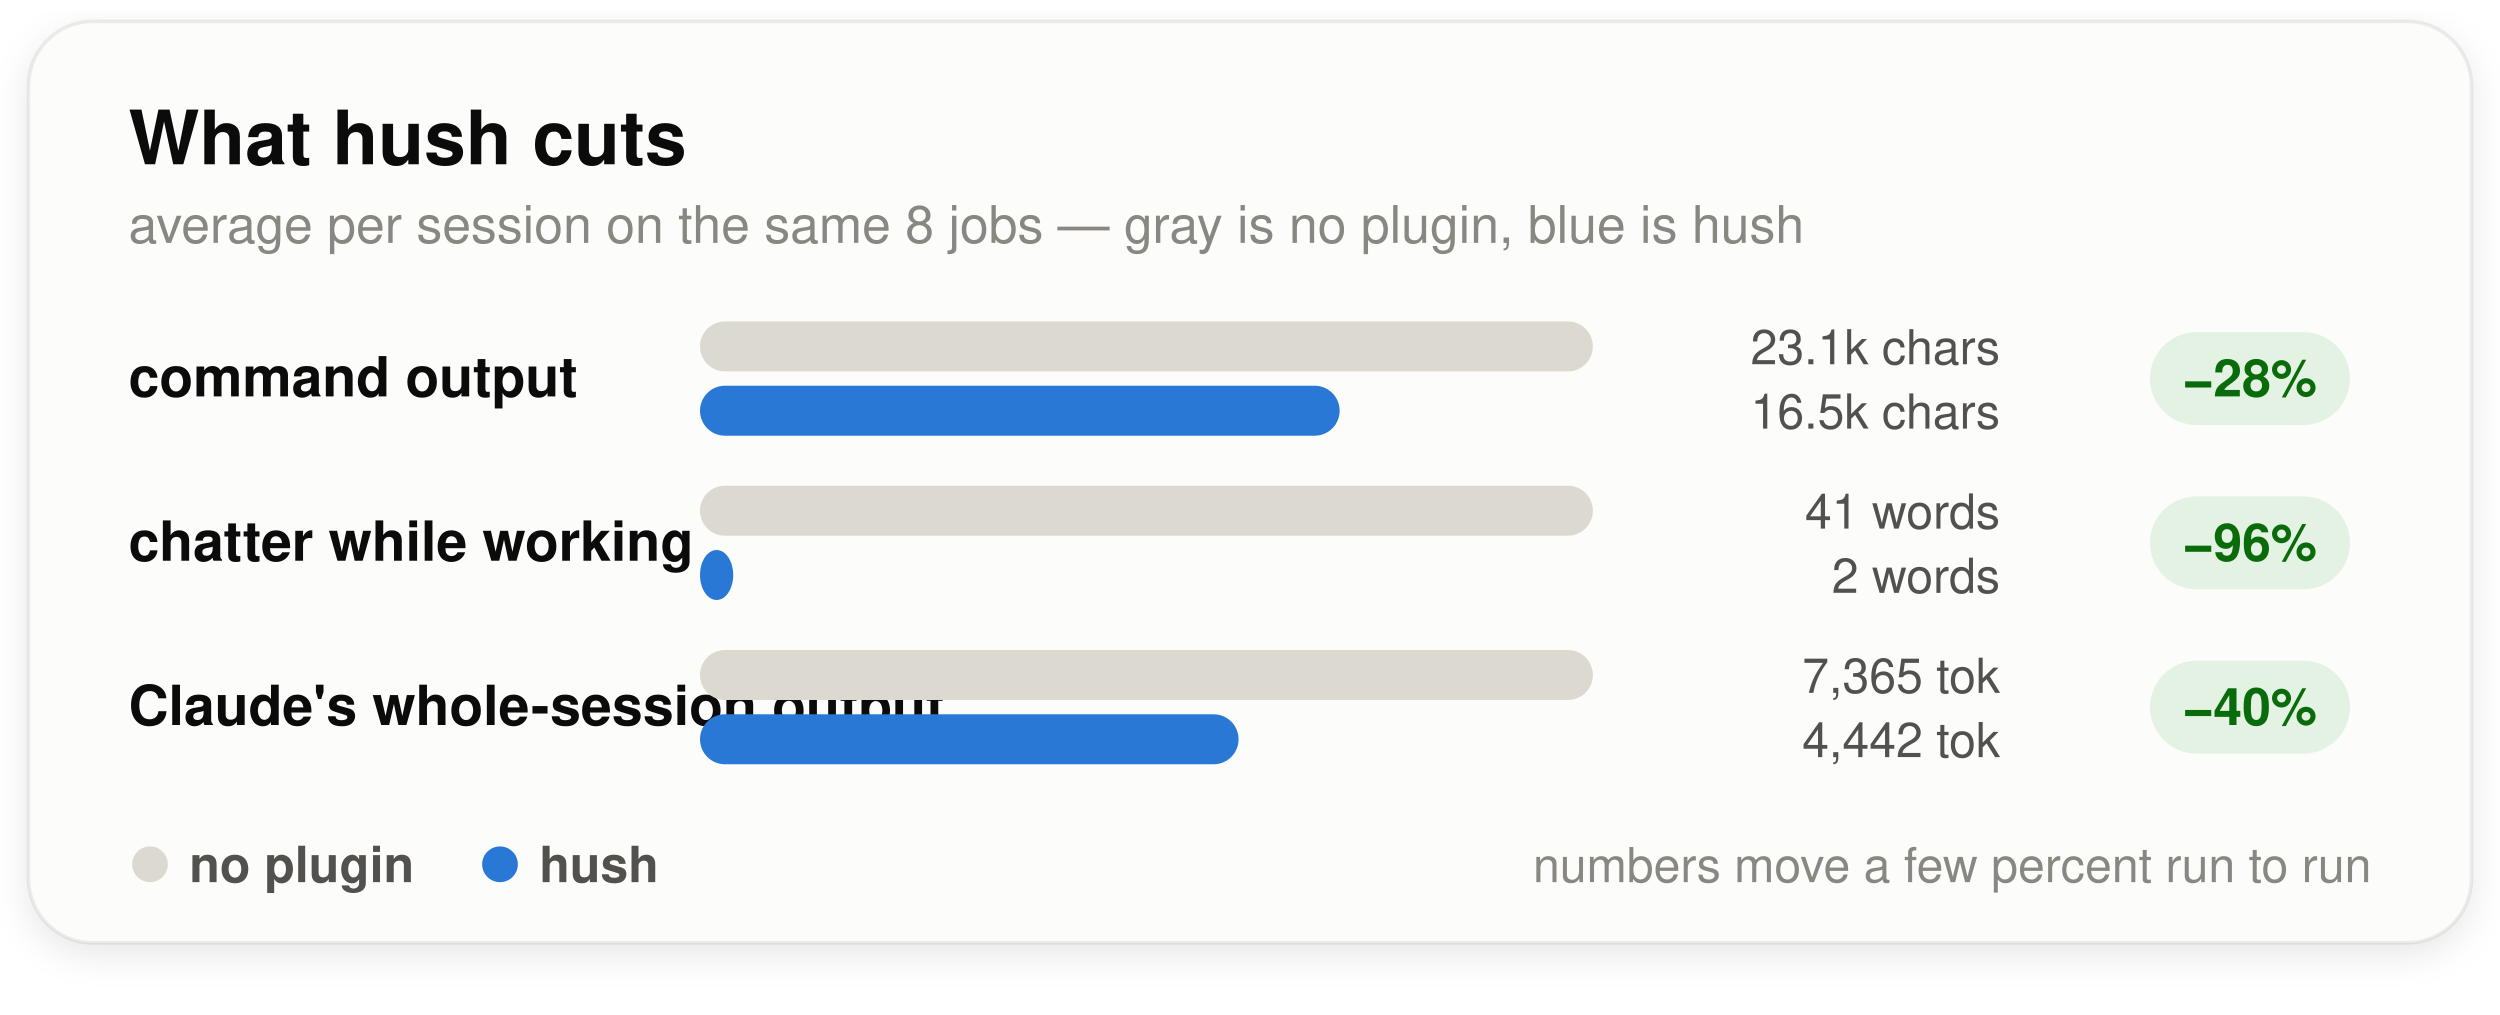
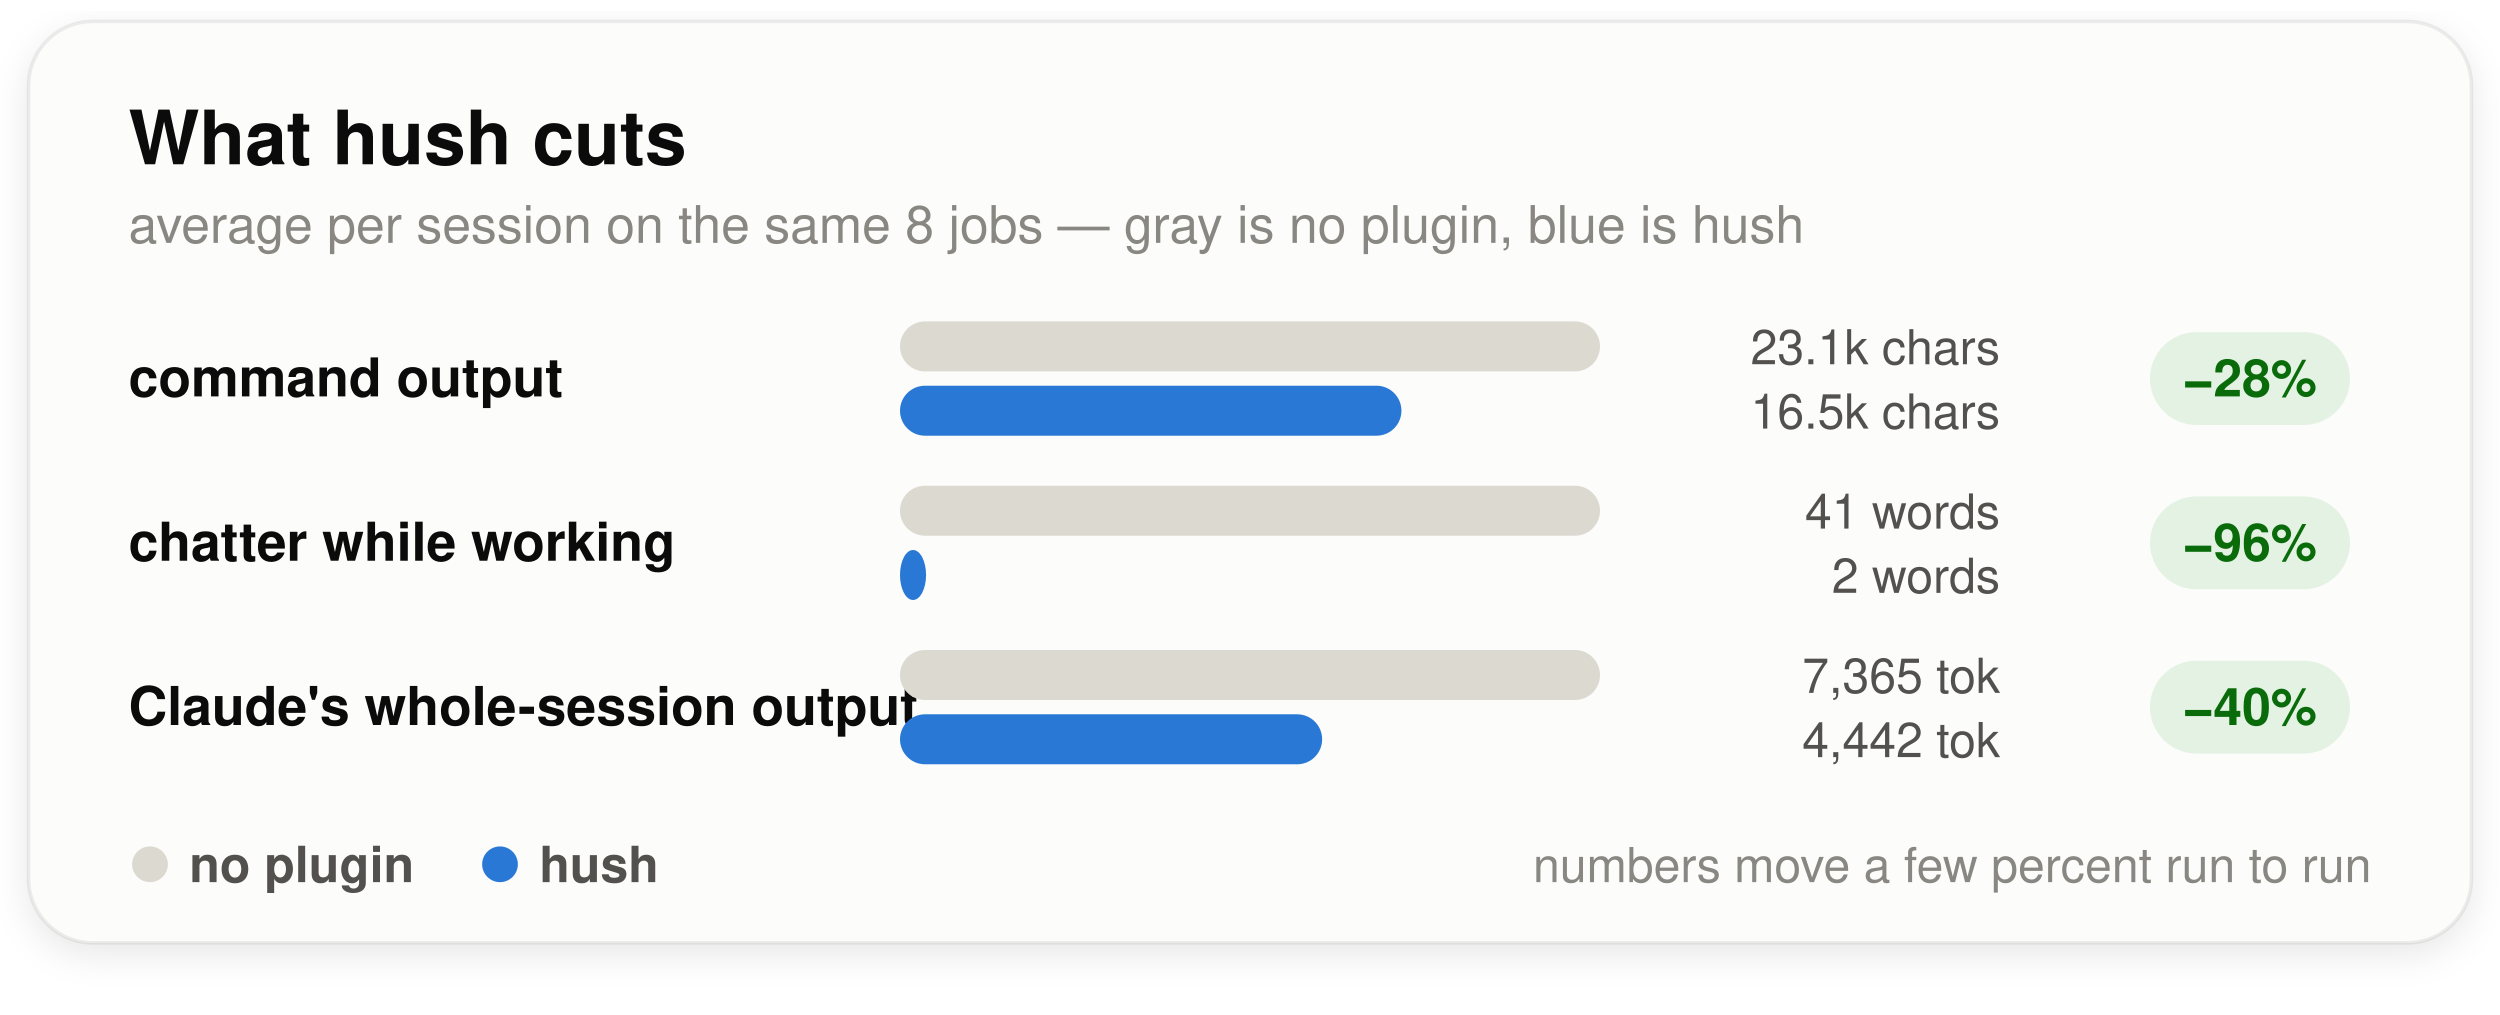
<svg xmlns="http://www.w3.org/2000/svg" viewBox="0 0 700 284" font-family="-apple-system,BlinkMacSystemFont,'Segoe UI',Helvetica,Arial,sans-serif" role="img" aria-label="What hush cuts, averaged per session over the same 8 jobs on Opus 5 at medium effort, 4 runs each way. command output: no plugin 23.1k chars, hush 16.5k chars, minus 28%. chatter while working: no plugin 41 words, hush 2 words, minus 96%. Claude's whole-session output: no plugin 7,365 tok, hush 4,442 tok, minus 40%.">
  <style>.card{fill:#fcfcfb}.card{stroke:rgba(11,11,11,.07)}.ink{fill:#0b0b0b}.ink2{fill:#52514e}.mut{fill:#898781}.bp{fill:#dcd9d0}.cw{fill:#e3f2e3}.cwt{fill:#0a6b0a}.cf{fill:#f0efeb}.cft{fill:#52514e}.ac{fill:#2a78d6}@media(prefers-color-scheme:dark){.card{fill:#161b22}.card{stroke:#30363d}.ink{fill:#e6edf3}.ink2{fill:#b0b8c0}.mut{fill:#9198a1}.bp{fill:#3d3c37}.cw{fill:#17301f}.cwt{fill:#3fb950}.cf{fill:#2b2b29}.cft{fill:#9198a1}.ac{fill:#4c9be8}}</style>
  <filter id="s" x="-20%" y="-20%" width="140%" height="140%">
    <feDropShadow dx="0" dy="3" stdDeviation="5" flood-color="#0b0b0b" flood-opacity=".10" />
  </filter>
  <rect class="card" x="8" y="6" width="684" height="258" rx="18" filter="url(#s)" />
  <text class="ink" x="36" y="46" font-size="21" font-weight="800">What hush cuts</text>
  <text class="mut" x="36" y="68" font-size="14.5">average per session on the same 8 jobs — gray is no plugin, blue is hush</text>
-   <text class="ink" x="36" y="111" font-size="15.5" font-weight="600">command output</text>
-   <rect class="bp" x="196" y="90" width="250.0" height="14" rx="7" />
+   <text class="ink" x="36" y="111" font-size="15" font-weight="600">command output</text>
+   <rect class="bp" x="252" y="90" width="196.0" height="14" rx="7" />
  <text class="ink2" x="560" y="102" font-size="13.5" text-anchor="end">23.1k chars</text>
-   <rect class="ac" x="196" y="108" width="179.1" height="14" rx="7" />
+   <rect class="ac" x="252" y="108" width="140.4" height="14" rx="7" />
  <text class="ink2" x="560" y="120" font-size="13.5" text-anchor="end">16.5k chars</text>
  <rect class="cw" x="602" y="93" width="56" height="26" rx="13" />
  <text class="cwt" x="630" y="111" font-size="14.5" font-weight="800" text-anchor="middle">−28%</text>
-   <text class="ink" x="36" y="157" font-size="15.5" font-weight="600">chatter while working</text>
-   <rect class="bp" x="196" y="136" width="250.0" height="14" rx="7" />
+   <text class="ink" x="36" y="157" font-size="15" font-weight="600">chatter while working</text>
+   <rect class="bp" x="252" y="136" width="196.0" height="14" rx="7" />
  <text class="ink2" x="560" y="148" font-size="13.5" text-anchor="end">41 words</text>
-   <rect class="ac" x="196" y="154" width="9.3" height="14" rx="7" />
+   <rect class="ac" x="252" y="154" width="7.3" height="14" rx="7" />
  <text class="ink2" x="560" y="166" font-size="13.5" text-anchor="end">2 words</text>
  <rect class="cw" x="602" y="139" width="56" height="26" rx="13" />
  <text class="cwt" x="630" y="157" font-size="14.5" font-weight="800" text-anchor="middle">−96%</text>
-   <text class="ink" x="36" y="203" font-size="15.5" font-weight="600">Claude's whole-session output</text>
-   <rect class="bp" x="196" y="182" width="250.0" height="14" rx="7" />
+   <text class="ink" x="36" y="203" font-size="15" font-weight="600">Claude's whole-session output</text>
+   <rect class="bp" x="252" y="182" width="196.0" height="14" rx="7" />
  <text class="ink2" x="560" y="194" font-size="13.5" text-anchor="end">7,365 tok</text>
-   <rect class="ac" x="196" y="200" width="150.8" height="14" rx="7" />
+   <rect class="ac" x="252" y="200" width="118.2" height="14" rx="7" />
  <text class="ink2" x="560" y="212" font-size="13.5" text-anchor="end">4,442 tok</text>
  <rect class="cw" x="602" y="185" width="56" height="26" rx="13" />
  <text class="cwt" x="630" y="203" font-size="14.5" font-weight="800" text-anchor="middle">−40%</text>
  <circle class="bp" cx="42" cy="242" r="5" />
  <text class="ink2" x="53" y="247" font-size="14" font-weight="600">no plugin</text>
  <circle class="ac" cx="140" cy="242" r="5" />
  <text class="ink2" x="151" y="247" font-size="14" font-weight="600">hush</text>
  <text class="mut" x="664" y="247" font-size="13.5" text-anchor="end">numbers move a few percent run to run</text>
</svg>
